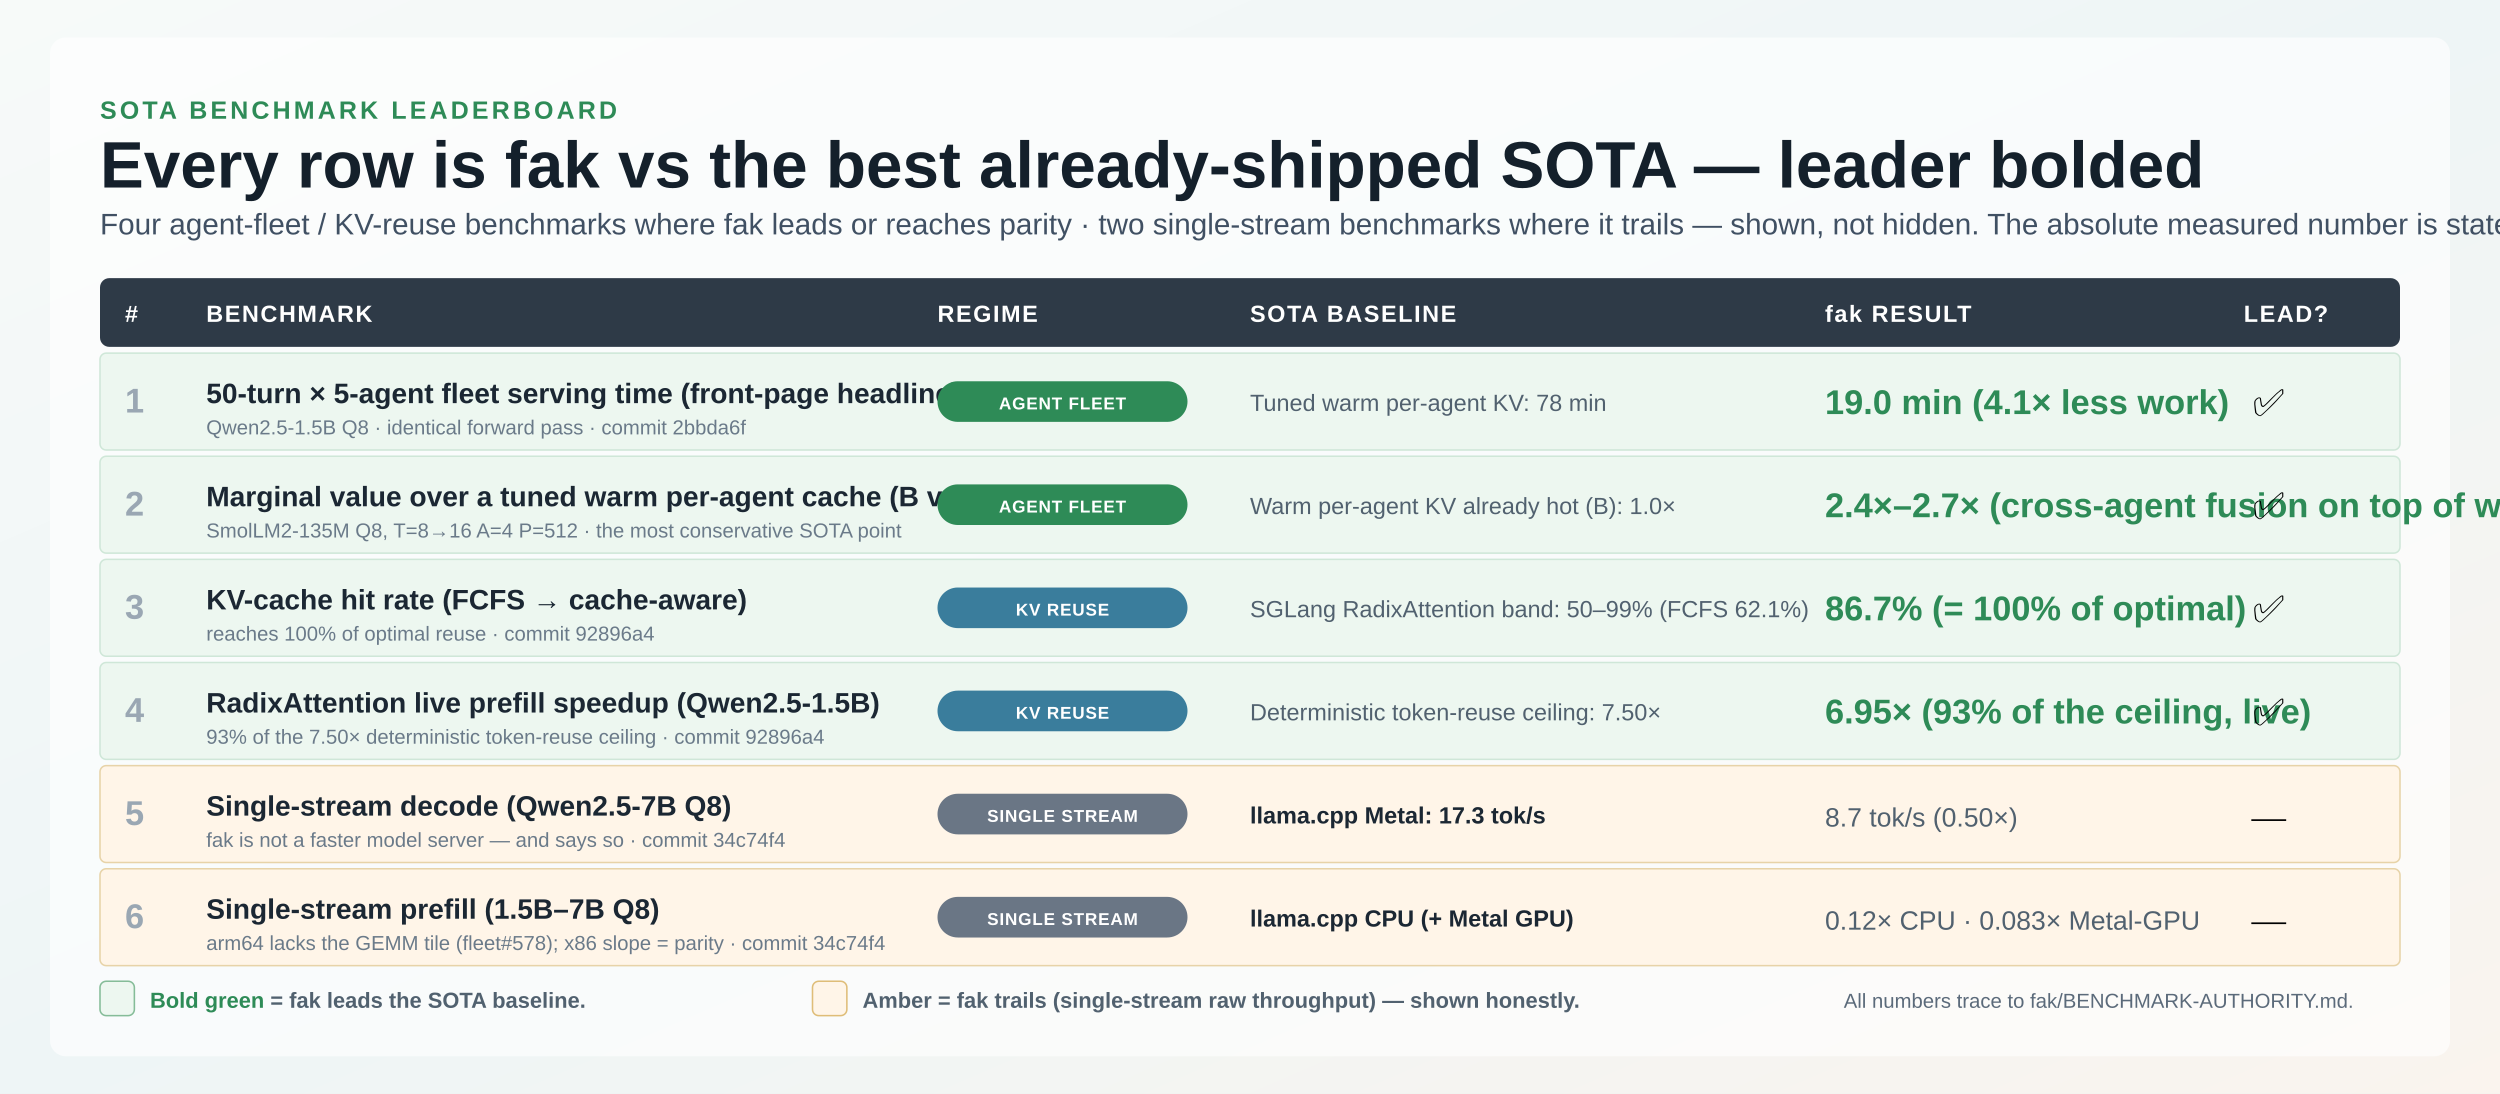
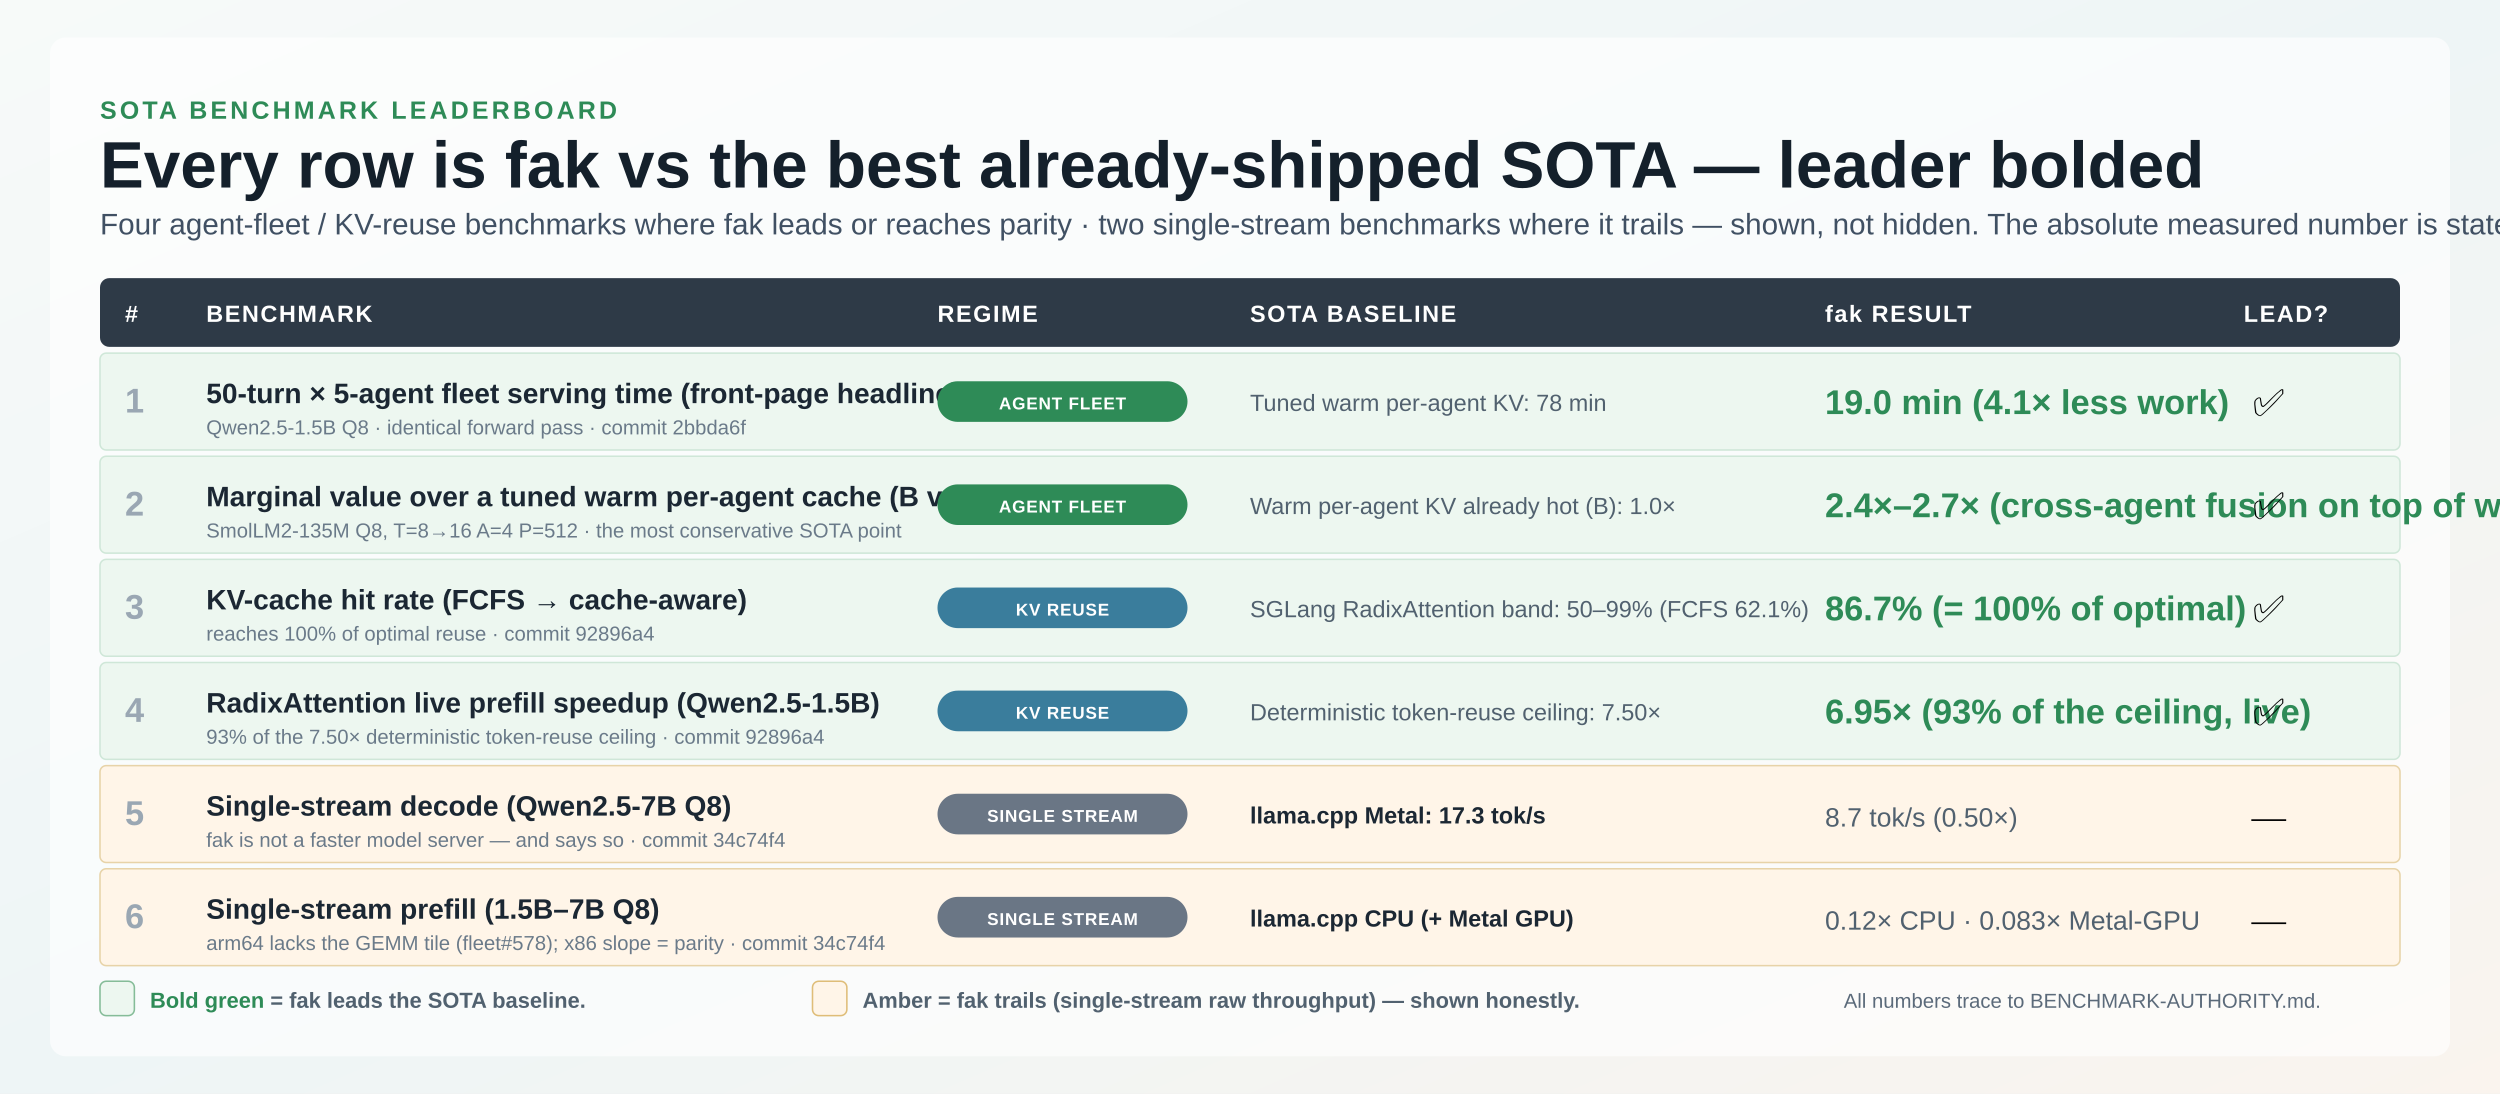
<svg xmlns="http://www.w3.org/2000/svg" width="1600" height="700" viewBox="0 0 1600 700" role="img" aria-labelledby="title desc">
  <defs>
    <linearGradient id="bg2" x1="0" y1="0" x2="1" y2="1">
      <stop offset="0%" stop-color="#f7faf9" />
      <stop offset="50%" stop-color="#eef5f6" />
      <stop offset="100%" stop-color="#faf4ee" />
    </linearGradient>
    <style>
      .title { font: 900 42px "Segoe UI", Arial, sans-serif; fill: #14202b; }
      .subtitle { font: 400 19px "Segoe UI", Arial, sans-serif; fill: #405063; }
      .kicker { font: 800 16px "Segoe UI", Arial, sans-serif; fill: #2e8b57; letter-spacing: 2px; }
      .hcol { font: 800 15px "Segoe UI", Arial, sans-serif; fill: #ffffff; letter-spacing: 1px; }
      .rank { font: 900 22px "Segoe UI", Arial, sans-serif; fill: #9aa7b3; }
      .bname { font: 700 18px "Segoe UI", Arial, sans-serif; fill: #1b2733; }
      .bsub { font: 400 13px "Segoe UI", Arial, sans-serif; fill: #6a7a89; }
      .base { font: 400 15px "Segoe UI", Arial, sans-serif; fill: #51616f; }
      .fakWin { font: 900 22px "Segoe UI", Arial, sans-serif; fill: #2e8b57; }
      .fakLose { font: 400 17px "Segoe UI", Arial, sans-serif; fill: #51616f; }
      .regTag { font: 800 11px "Segoe UI", Arial, sans-serif; fill: #ffffff; letter-spacing: 0.5px; }
      .legend { font: 600 14px "Segoe UI", Arial, sans-serif; fill: #51616f; }
      .small { font: 400 13px "Segoe UI", Arial, sans-serif; fill: #5b6a7a; }
    </style>
  </defs>
  <rect width="1600" height="700" fill="url(#bg2)" />
  <rect x="32" y="24" width="1536" height="652" rx="10" fill="#ffffff" opacity="0.62" />
  <text x="64" y="76" class="kicker">SOTA BENCHMARK LEADERBOARD</text>
  <text x="64" y="120" class="title">Every row is fak vs the best already-shipped SOTA — leader bolded</text>
  <text x="64" y="150" class="subtitle">Four agent-fleet / KV-reuse benchmarks where fak leads or reaches parity · two single-stream benchmarks where it trails — shown, not hidden. The absolute measured number is stated first; any multiplier is a parenthetical reference.</text>
  <rect x="64" y="178" width="1472" height="44" rx="6" fill="#2e3a47" />
  <text x="80" y="206" class="hcol">#</text>
  <text x="132" y="206" class="hcol">BENCHMARK</text>
  <text x="600" y="206" class="hcol">REGIME</text>
  <text x="800" y="206" class="hcol">SOTA BASELINE</text>
  <text x="1168" y="206" class="hcol">fak RESULT</text>
  <text x="1436" y="206" class="hcol">LEAD?</text>
  <rect x="64" y="226" width="1472" height="62" rx="4" fill="#edf7f0" stroke="#cfe7d8" />
  <text x="80" y="264" class="rank">1</text>
  <text x="132" y="258" class="bname">50-turn × 5-agent fleet serving time  (front-page headline)</text>
  <text x="132" y="278" class="bsub">Qwen2.5-1.5B Q8 · identical forward pass · commit 2bbda6f</text>
  <rect x="600" y="244" width="160" height="26" rx="13" fill="#2e8b57" />
  <text x="680" y="262" class="regTag" text-anchor="middle">AGENT FLEET</text>
  <text x="800" y="263" class="base">Tuned warm per-agent KV: 78 min</text>
  <text x="1168" y="265" class="fakWin">19.0 min  (4.1× less work)</text>
  <text x="1452" y="266" font-size="24" text-anchor="middle">✅</text>
  <rect x="64" y="292" width="1472" height="62" rx="4" fill="#edf7f0" stroke="#cfe7d8" />
  <text x="80" y="330" class="rank">2</text>
  <text x="132" y="324" class="bname">Marginal value over a tuned warm per-agent cache  (B vs C)</text>
  <text x="132" y="344" class="bsub">SmolLM2-135M Q8, T=8→16 A=4 P=512 · the most conservative SOTA point</text>
  <rect x="600" y="310" width="160" height="26" rx="13" fill="#2e8b57" />
  <text x="680" y="328" class="regTag" text-anchor="middle">AGENT FLEET</text>
  <text x="800" y="329" class="base">Warm per-agent KV already hot (B): 1.0×</text>
  <text x="1168" y="331" class="fakWin">2.4×–2.7×  (cross-agent fusion on top of warm)</text>
  <text x="1452" y="332" font-size="24" text-anchor="middle">✅</text>
  <rect x="64" y="358" width="1472" height="62" rx="4" fill="#edf7f0" stroke="#cfe7d8" />
  <text x="80" y="396" class="rank">3</text>
  <text x="132" y="390" class="bname">KV-cache hit rate  (FCFS → cache-aware)</text>
  <text x="132" y="410" class="bsub">reaches 100% of optimal reuse · commit 92896a4</text>
  <rect x="600" y="376" width="160" height="26" rx="13" fill="#3a7d9c" />
  <text x="680" y="394" class="regTag" text-anchor="middle">KV REUSE</text>
  <text x="800" y="395" class="base">SGLang RadixAttention band: 50–99% (FCFS 62.1%)</text>
  <text x="1168" y="397" class="fakWin">86.7%  (= 100% of optimal)</text>
  <text x="1452" y="398" font-size="24" text-anchor="middle">✅</text>
  <rect x="64" y="424" width="1472" height="62" rx="4" fill="#edf7f0" stroke="#cfe7d8" />
  <text x="80" y="462" class="rank">4</text>
  <text x="132" y="456" class="bname">RadixAttention live prefill speedup  (Qwen2.5-1.5B)</text>
  <text x="132" y="476" class="bsub">93% of the 7.50× deterministic token-reuse ceiling · commit 92896a4</text>
  <rect x="600" y="442" width="160" height="26" rx="13" fill="#3a7d9c" />
  <text x="680" y="460" class="regTag" text-anchor="middle">KV REUSE</text>
  <text x="800" y="461" class="base">Deterministic token-reuse ceiling: 7.50×</text>
  <text x="1168" y="463" class="fakWin">6.95×  (93% of the ceiling, live)</text>
  <text x="1452" y="464" font-size="24" text-anchor="middle">✅</text>
  <rect x="64" y="490" width="1472" height="62" rx="4" fill="#fff5e8" stroke="#e7d3a8" />
  <text x="80" y="528" class="rank">5</text>
  <text x="132" y="522" class="bname">Single-stream decode  (Qwen2.5-7B Q8)</text>
  <text x="132" y="542" class="bsub">fak is not a faster model server — and says so · commit 34c74f4</text>
  <rect x="600" y="508" width="160" height="26" rx="13" fill="#6a7685" />
  <text x="680" y="526" class="regTag" text-anchor="middle">SINGLE STREAM</text>
  <text x="800" y="527" class="base" style="font-weight:800;fill:#1b2733;">llama.cpp Metal: 17.3 tok/s</text>
  <text x="1168" y="529" class="fakLose">8.7 tok/s  (0.50×)</text>
  <text x="1452" y="530" font-size="22" text-anchor="middle">—</text>
  <rect x="64" y="556" width="1472" height="62" rx="4" fill="#fff5e8" stroke="#e7d3a8" />
  <text x="80" y="594" class="rank">6</text>
  <text x="132" y="588" class="bname">Single-stream prefill  (1.5B–7B Q8)</text>
  <text x="132" y="608" class="bsub">arm64 lacks the GEMM tile (fleet#578); x86 slope = parity · commit 34c74f4</text>
  <rect x="600" y="574" width="160" height="26" rx="13" fill="#6a7685" />
  <text x="680" y="592" class="regTag" text-anchor="middle">SINGLE STREAM</text>
  <text x="800" y="593" class="base" style="font-weight:800;fill:#1b2733;">llama.cpp CPU (+ Metal GPU)</text>
  <text x="1168" y="595" class="fakLose">0.12× CPU · 0.083× Metal-GPU</text>
  <text x="1452" y="596" font-size="22" text-anchor="middle">—</text>
  <rect x="64" y="628" width="22" height="22" rx="4" fill="#edf7f0" stroke="#85bc98" />
  <text x="96" y="645" class="legend">
    <tspan style="font-weight:900;fill:#2e8b57;">Bold green</tspan> = fak leads the SOTA baseline.</text>
  <rect x="520" y="628" width="22" height="22" rx="4" fill="#fff5e8" stroke="#dfbd78" />
  <text x="552" y="645" class="legend">Amber = fak trails (single-stream raw throughput) — shown honestly.</text>
-   <text x="1180" y="645" class="small">All numbers trace to fak/BENCHMARK-AUTHORITY.md.</text>
+   <text x="1180" y="645" class="small">All numbers trace to BENCHMARK-AUTHORITY.md.</text>
</svg>
